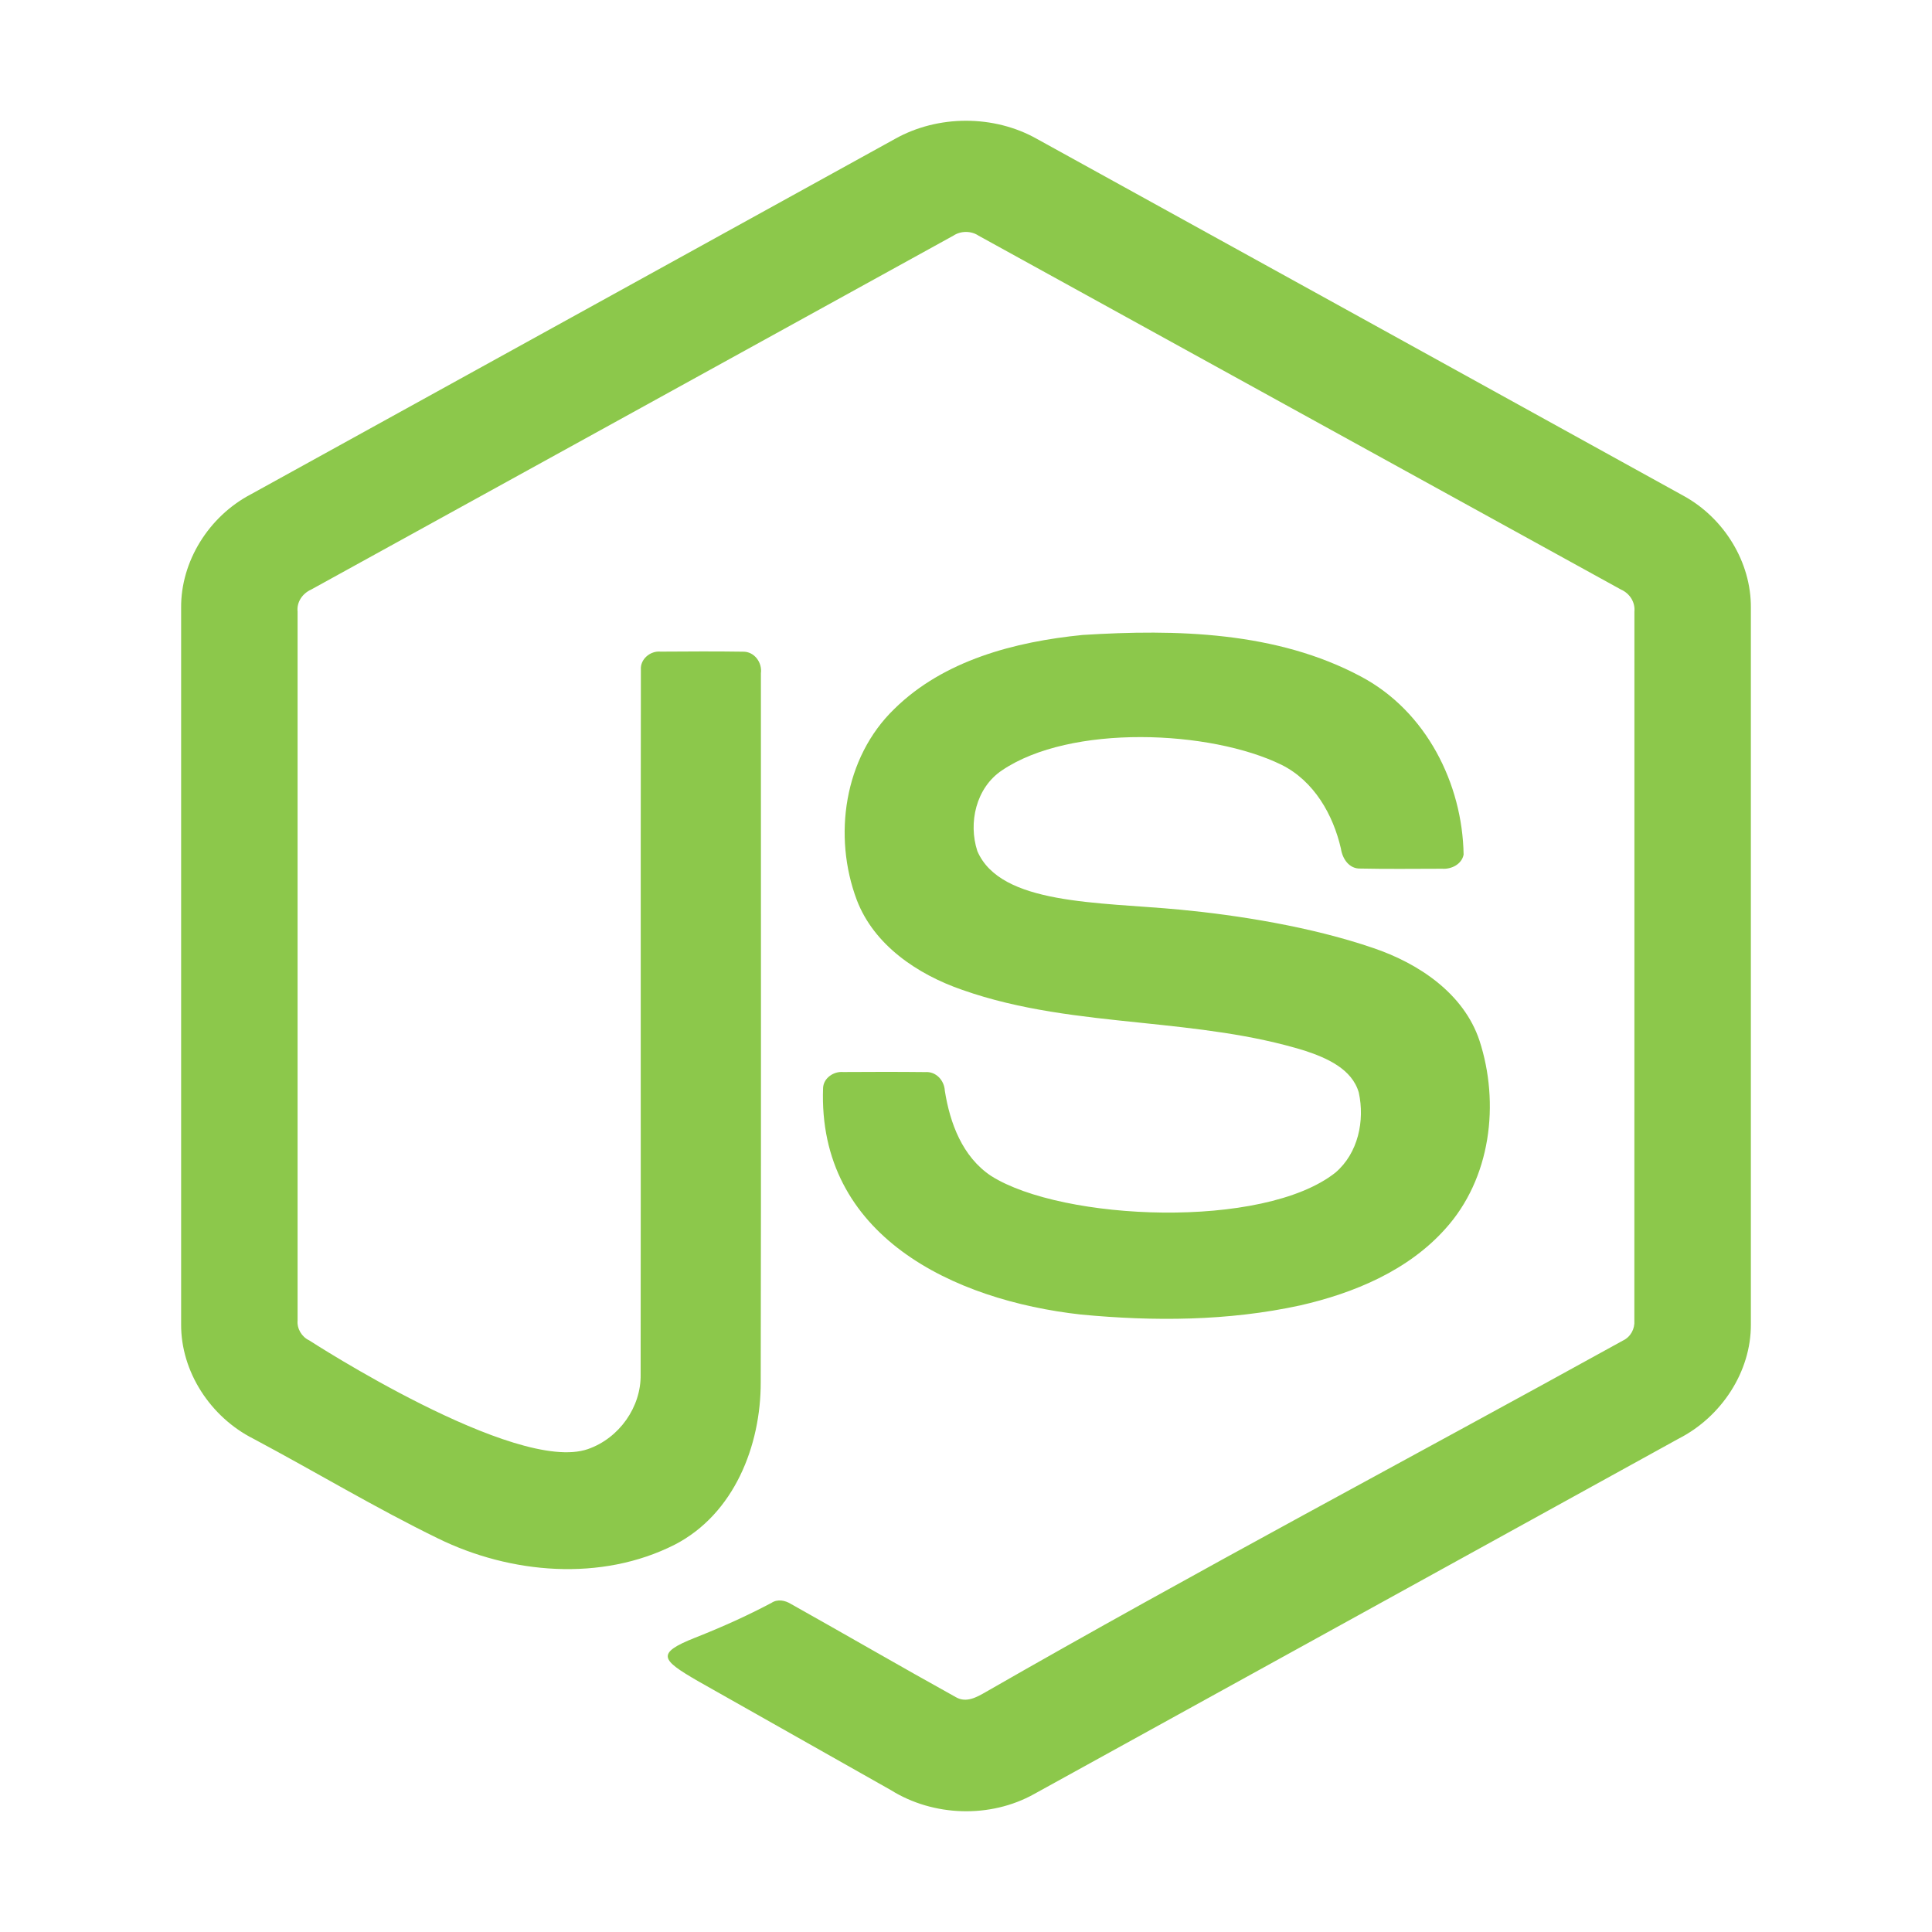
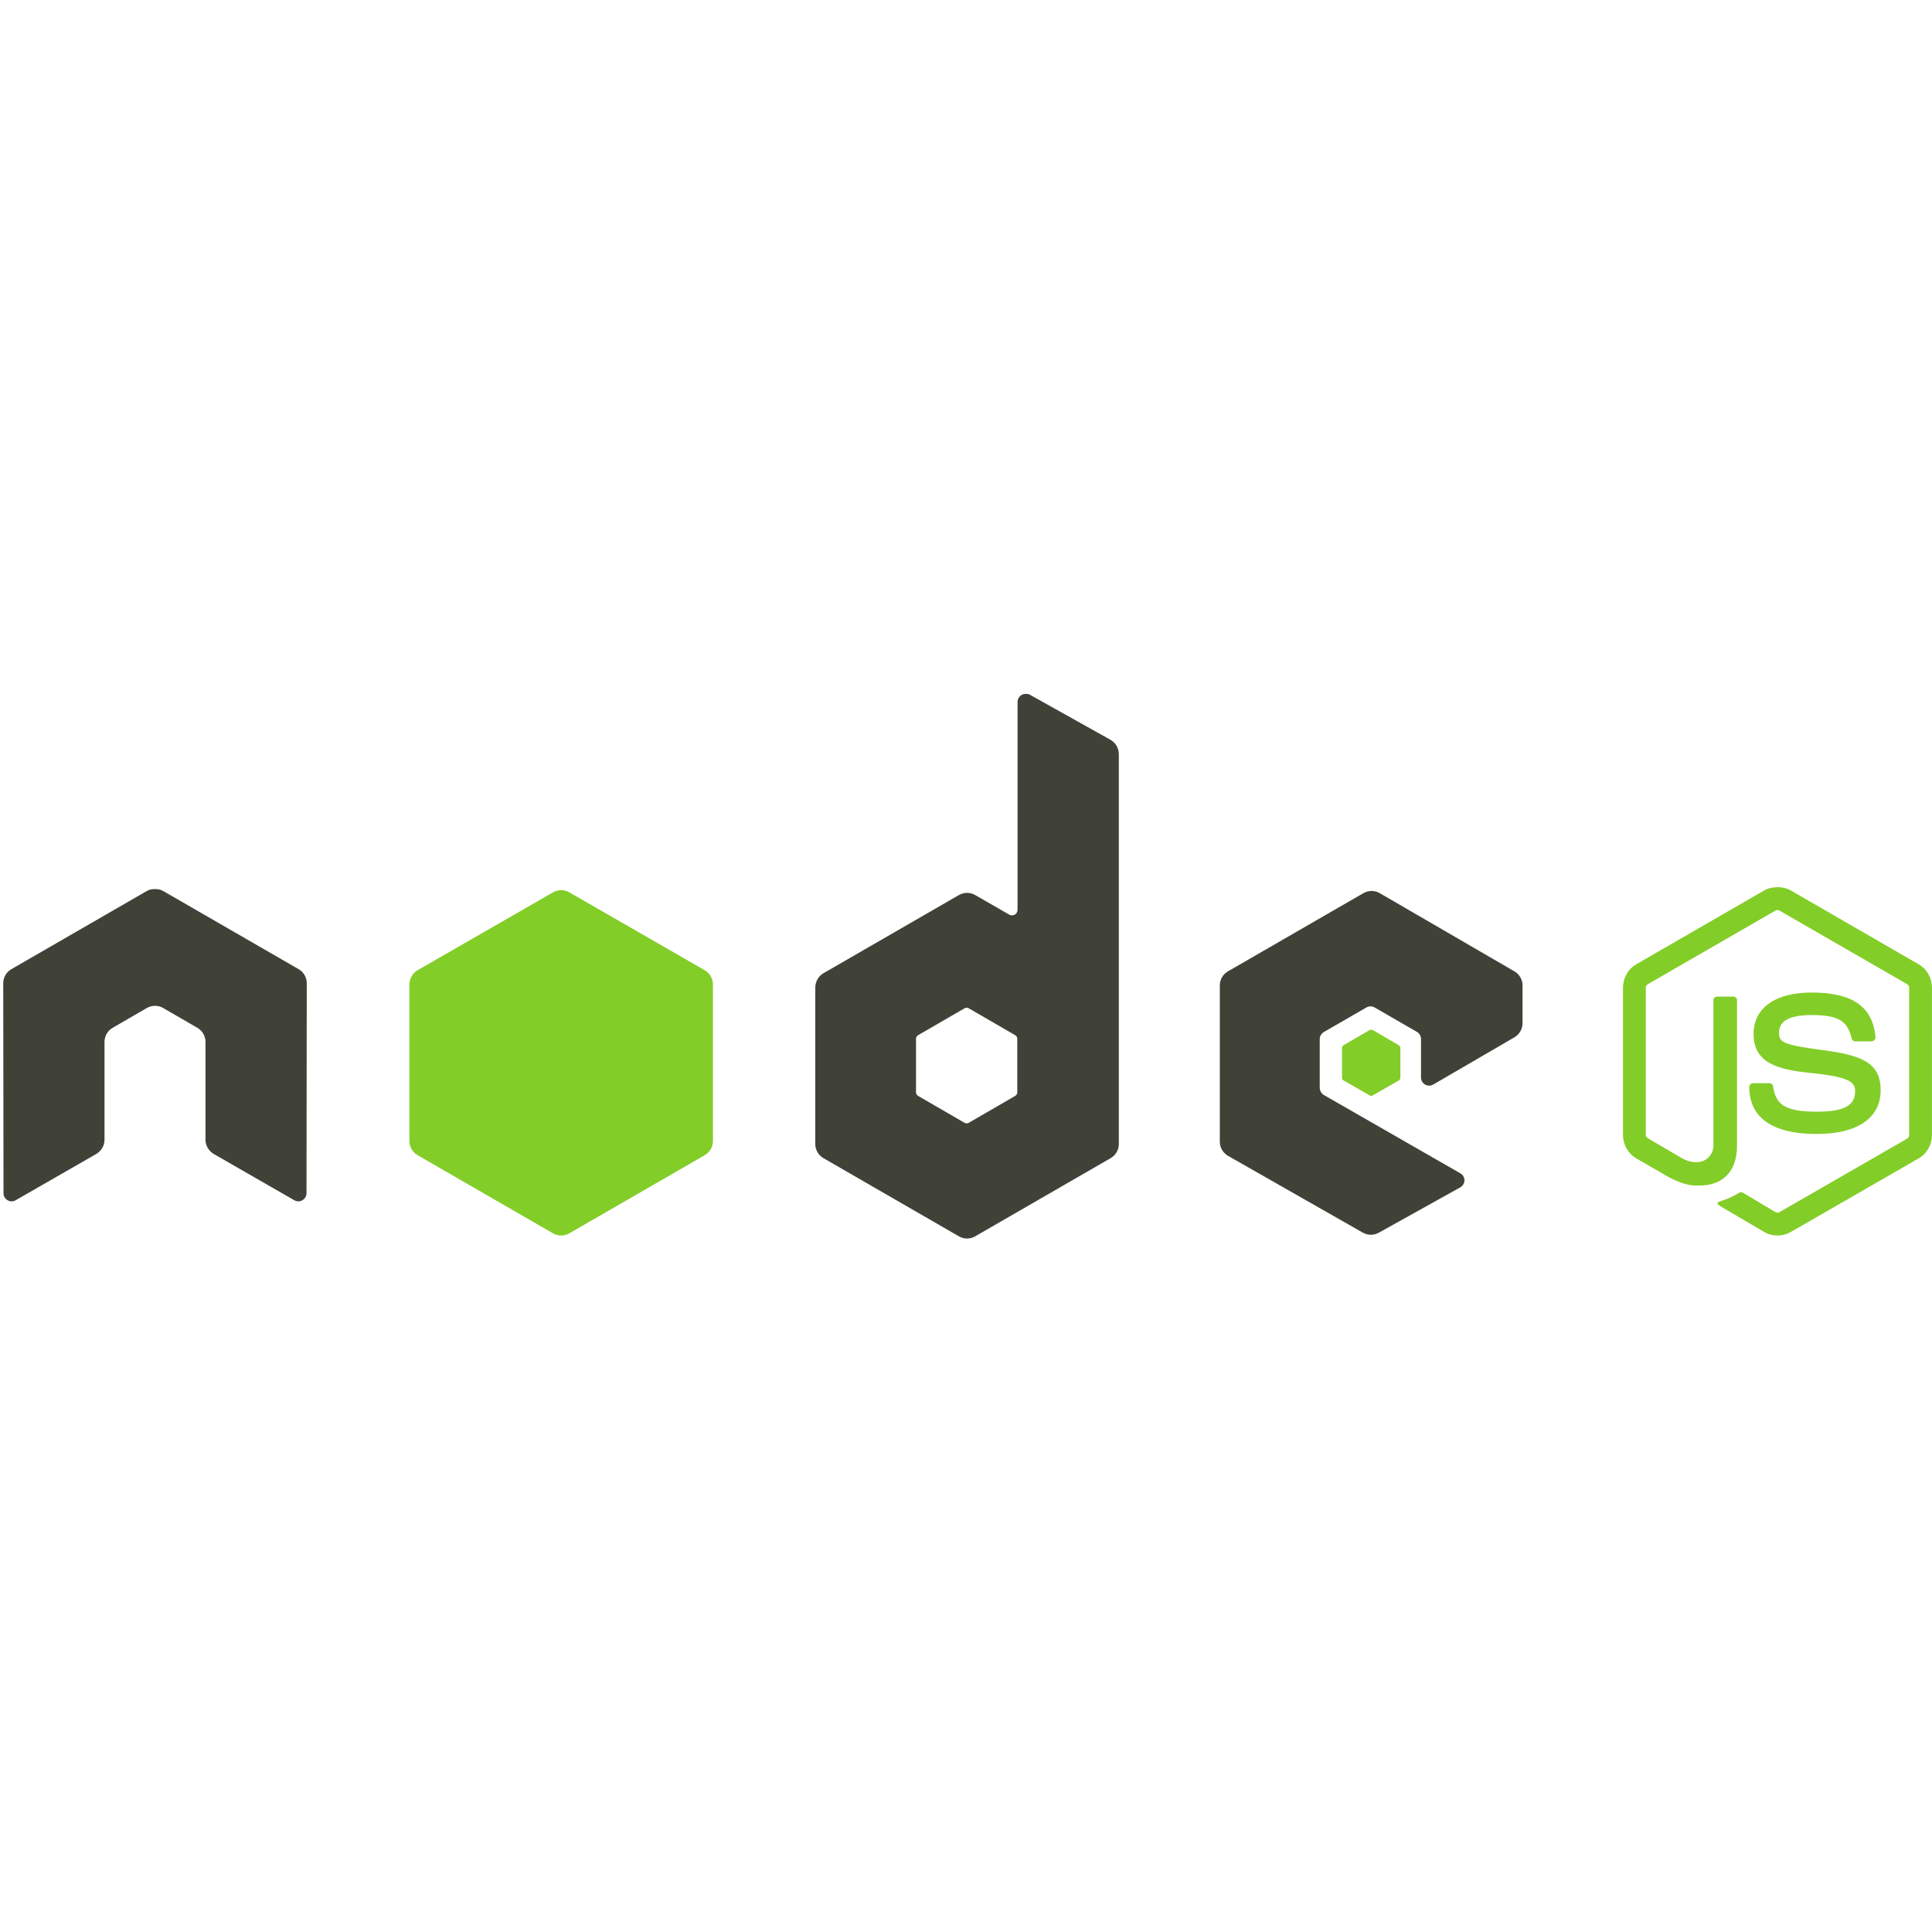
- <svg xmlns="http://www.w3.org/2000/svg" width="800px" height="800px" viewBox="0 0 32 32" fill="none">
-   <path d="M17.172 2.299C16.463 1.9 15.537 1.901 14.827 2.299C11.269 4.262 7.711 6.226 4.152 8.189C3.46 8.553 2.993 9.297 3 10.069V21.933C2.995 22.72 3.486 23.471 4.197 23.83C5.219 24.374 6.212 24.973 7.252 25.48C8.455 26.071 9.958 26.201 11.175 25.585C12.163 25.075 12.602 23.939 12.6 22.896C12.608 18.981 12.602 15.065 12.603 11.15C12.627 10.976 12.496 10.79 12.306 10.794C11.852 10.787 11.396 10.79 10.942 10.793C10.77 10.776 10.602 10.919 10.615 11.092C10.609 14.982 10.616 18.873 10.611 22.764C10.621 23.302 10.258 23.82 9.739 24.001C8.541 24.421 5.122 22.201 5.122 22.201C4.997 22.143 4.917 22.007 4.929 21.872C4.929 17.958 4.93 14.043 4.929 10.13C4.912 9.972 5.009 9.83 5.154 9.765C8.7 7.813 12.245 5.857 15.791 3.903C15.914 3.821 16.086 3.821 16.209 3.904C19.755 5.857 23.3 7.812 26.847 9.764C26.993 9.828 27.086 9.973 27.071 10.13C27.07 14.043 27.072 17.958 27.07 21.871C27.08 22.01 27.009 22.144 26.879 22.205C23.366 24.146 19.813 26.025 16.331 28.023C16.18 28.11 16.008 28.209 15.837 28.113C14.922 27.606 14.017 27.08 13.105 26.569C13.006 26.507 12.879 26.48 12.776 26.55C12.367 26.765 11.982 26.94 11.512 27.126C10.852 27.387 10.958 27.494 11.553 27.84C12.62 28.444 13.689 29.046 14.756 29.65C15.459 30.089 16.402 30.12 17.128 29.715C20.686 27.754 24.244 25.79 27.803 23.829C28.511 23.468 29.005 22.72 29 21.933V10.069C29.007 9.313 28.558 8.582 27.886 8.213C24.316 6.239 20.744 4.271 17.172 2.299Z" fill="#8CC84B" />
-   <path d="M22.542 11.206C21.145 10.459 19.484 10.419 17.931 10.517C16.81 10.628 15.631 10.937 14.814 11.741C13.976 12.549 13.794 13.854 14.192 14.909C14.477 15.654 15.195 16.139 15.937 16.395C16.893 16.733 17.898 16.837 18.903 16.941C19.819 17.037 20.736 17.132 21.616 17.404C21.976 17.523 22.395 17.706 22.506 18.097C22.607 18.561 22.496 19.1 22.119 19.422C20.924 20.368 17.598 20.223 16.417 19.478C15.939 19.161 15.733 18.599 15.649 18.064C15.64 17.897 15.506 17.744 15.325 17.757C14.871 17.752 14.418 17.753 13.964 17.756C13.806 17.743 13.642 17.856 13.633 18.017C13.54 20.469 15.791 21.538 17.904 21.773C19.111 21.888 20.344 21.881 21.533 21.622C22.426 21.419 23.322 21.044 23.937 20.356C24.695 19.52 24.844 18.275 24.504 17.233C24.244 16.456 23.501 15.957 22.742 15.701C21.709 15.347 20.484 15.156 19.549 15.067C18.189 14.938 16.573 14.991 16.188 14.097C16.035 13.629 16.165 13.048 16.595 12.76C17.733 11.989 20.048 12.091 21.227 12.668C21.767 12.938 22.081 13.495 22.21 14.056C22.234 14.222 22.345 14.394 22.536 14.386C22.987 14.396 23.437 14.389 23.887 14.389C24.042 14.4 24.212 14.313 24.242 14.155C24.223 12.981 23.623 11.779 22.542 11.206Z" fill="#8CC84B" />
+ <svg xmlns="http://www.w3.org/2000/svg" width="800px" height="800px" viewBox="0 -183.5 512 512" preserveAspectRatio="xMinYMin meet">
+   <g fill="#83CD29">
+     <path d="M471.05 51.611c-1.244 0-2.454.257-3.525.863l-33.888 19.57c-2.193 1.264-3.526 3.65-3.526 6.189v39.069c0 2.537 1.333 4.92 3.526 6.187l8.85 5.109c4.3 2.119 5.885 2.086 7.842 2.086 6.366 0 10.001-3.863 10.001-10.576V81.542c0-.545-.472-.935-1.007-.935h-4.245c-.544 0-1.007.39-1.007.935v38.566c0 2.975-3.1 5.968-8.13 3.453l-9.21-5.396c-.326-.177-.576-.49-.576-.863v-39.07c0-.37.247-.747.576-.935L470.547 57.8a.998.998 0 0 1 1.007 0l33.817 19.498c.322.194.576.553.576.936v39.069c0 .373-.188.755-.504.935l-33.889 19.498c-.29.173-.69.173-1.007 0l-8.706-5.18a.905.905 0 0 0-.863 0c-2.403 1.362-2.855 1.52-5.109 2.302-.555.194-1.398.495.288 1.44l11.368 6.69a6.995 6.995 0 0 0 3.526.936 6.949 6.949 0 0 0 3.525-.935l33.889-19.499c2.193-1.275 3.525-3.65 3.525-6.187v-39.07c0-2.538-1.332-4.92-3.525-6.187l-33.889-19.57c-1.062-.607-2.28-.864-3.525-.864z" />
+     <path d="M480.116 79.528c-9.65 0-15.397 4.107-15.397 10.937 0 7.408 5.704 9.444 14.966 10.36 11.08 1.085 11.943 2.712 11.943 4.893 0 3.783-3.016 5.396-10.144 5.396-8.957 0-10.925-2.236-11.584-6.691-.078-.478-.447-.864-.936-.864h-4.389c-.54 0-1.007.466-1.007 1.008 0 5.703 3.102 12.447 17.916 12.447 10.723 0 16.908-4.209 16.908-11.584 0-7.31-4.996-9.273-15.398-10.648-10.51-1.391-11.512-2.072-11.512-4.533 0-2.032.85-4.75 8.634-4.75 6.954 0 9.524 1.5 10.577 6.189.092.44.48.791.935.791h4.39c.27 0 .532-.166.719-.36.184-.207.314-.44.288-.719-.68-8.074-6.064-11.872-16.909-11.872z" />
+   </g>
+   <path d="M271.821.383a2.181 2.181 0 0 0-1.08.287 2.18 2.18 0 0 0-1.079 1.871v55.042c0 .54-.251 1.024-.719 1.295a1.501 1.501 0 0 1-1.511 0l-8.994-5.18a4.31 4.31 0 0 0-4.317 0l-35.903 20.721c-1.342.775-2.158 2.264-2.158 3.814v41.443c0 1.548.817 2.966 2.158 3.741l35.903 20.722a4.3 4.3 0 0 0 4.317 0l35.903-20.722a4.308 4.308 0 0 0 2.159-3.741V16.356a4.386 4.386 0 0 0-2.23-3.814L272.9.598c-.335-.187-.707-.22-1.079-.215zM40.861 52.115c-.684.027-1.328.147-1.942.503L3.015 73.34a4.3 4.3 0 0 0-2.158 3.741L.929 132.7c0 .773.399 1.492 1.079 1.87a2.096 2.096 0 0 0 2.159 0l21.297-12.231c1.349-.802 2.23-2.196 2.23-3.742V92.623c0-1.55.815-2.972 2.159-3.742l9.065-5.252a4.251 4.251 0 0 1 2.159-.576c.74 0 1.5.185 2.158.576l9.066 5.252a4.296 4.296 0 0 1 2.159 3.742v25.973c0 1.546.89 2.95 2.23 3.742l21.297 12.232a2.096 2.096 0 0 0 2.159 0 2.164 2.164 0 0 0 1.08-1.871l.07-55.618a4.28 4.28 0 0 0-2.158-3.741L43.235 52.618c-.607-.356-1.253-.475-1.942-.503h-.432zm322.624.503c-.75 0-1.485.19-2.158.576l-35.903 20.722a4.306 4.306 0 0 0-2.159 3.741V119.1c0 1.559.878 2.971 2.23 3.742l35.616 20.29c1.315.75 2.921.807 4.245.07l21.585-12.015c.685-.38 1.148-1.09 1.151-1.87a2.126 2.126 0 0 0-1.079-1.871l-36.119-20.722c-.676-.386-1.151-1.167-1.151-1.943v-12.95c0-.775.48-1.485 1.151-1.871l11.224-6.476a2.155 2.155 0 0 1 2.159 0L375.5 89.96a2.152 2.152 0 0 1 1.08 1.87v10.217a2.15 2.15 0 0 0 1.079 1.87c.673.389 1.487.39 2.158 0L401.331 91.4a4.325 4.325 0 0 0 2.159-3.742v-10c0-1.545-.82-2.966-2.159-3.742l-35.687-20.722a4.279 4.279 0 0 0-2.159-.575zm-107.35 30.939c.188 0 .408.046.576.143l12.304 7.123c.334.193.576.55.576.935v14.246c0 .387-.24.743-.576.936l-12.304 7.123a1.088 1.088 0 0 1-1.079 0l-12.303-7.123c-.335-.194-.576-.549-.576-.936V91.758c0-.386.242-.74.576-.935l12.303-7.122a.948.948 0 0 1 .504-.143v-.001z" fill="#404137" />
+   <path d="M148.714 52.402c-.748 0-1.488.19-2.158.576l-35.903 20.65c-1.343.773-2.159 2.265-2.159 3.813v41.443c0 1.55.817 2.966 2.159 3.742l35.903 20.721a4.297 4.297 0 0 0 4.317 0l35.903-20.721a4.308 4.308 0 0 0 2.158-3.742V77.441c0-1.55-.816-3.04-2.158-3.813l-35.903-20.65a4.297 4.297 0 0 0-2.159-.576zM363.413 89.385c-.143 0-.302 0-.431.072l-6.907 4.029a.84.84 0 0 0-.432.72v7.914c0 .298.172.571.432.72l6.907 3.957c.259.15.535.15.791 0l6.907-3.958a.846.846 0 0 0 .432-.719v-7.915a.846.846 0 0 0-.432-.719l-6.907-4.03c-.128-.075-.216-.07-.36-.07z" fill="#83CD29" />
</svg>
